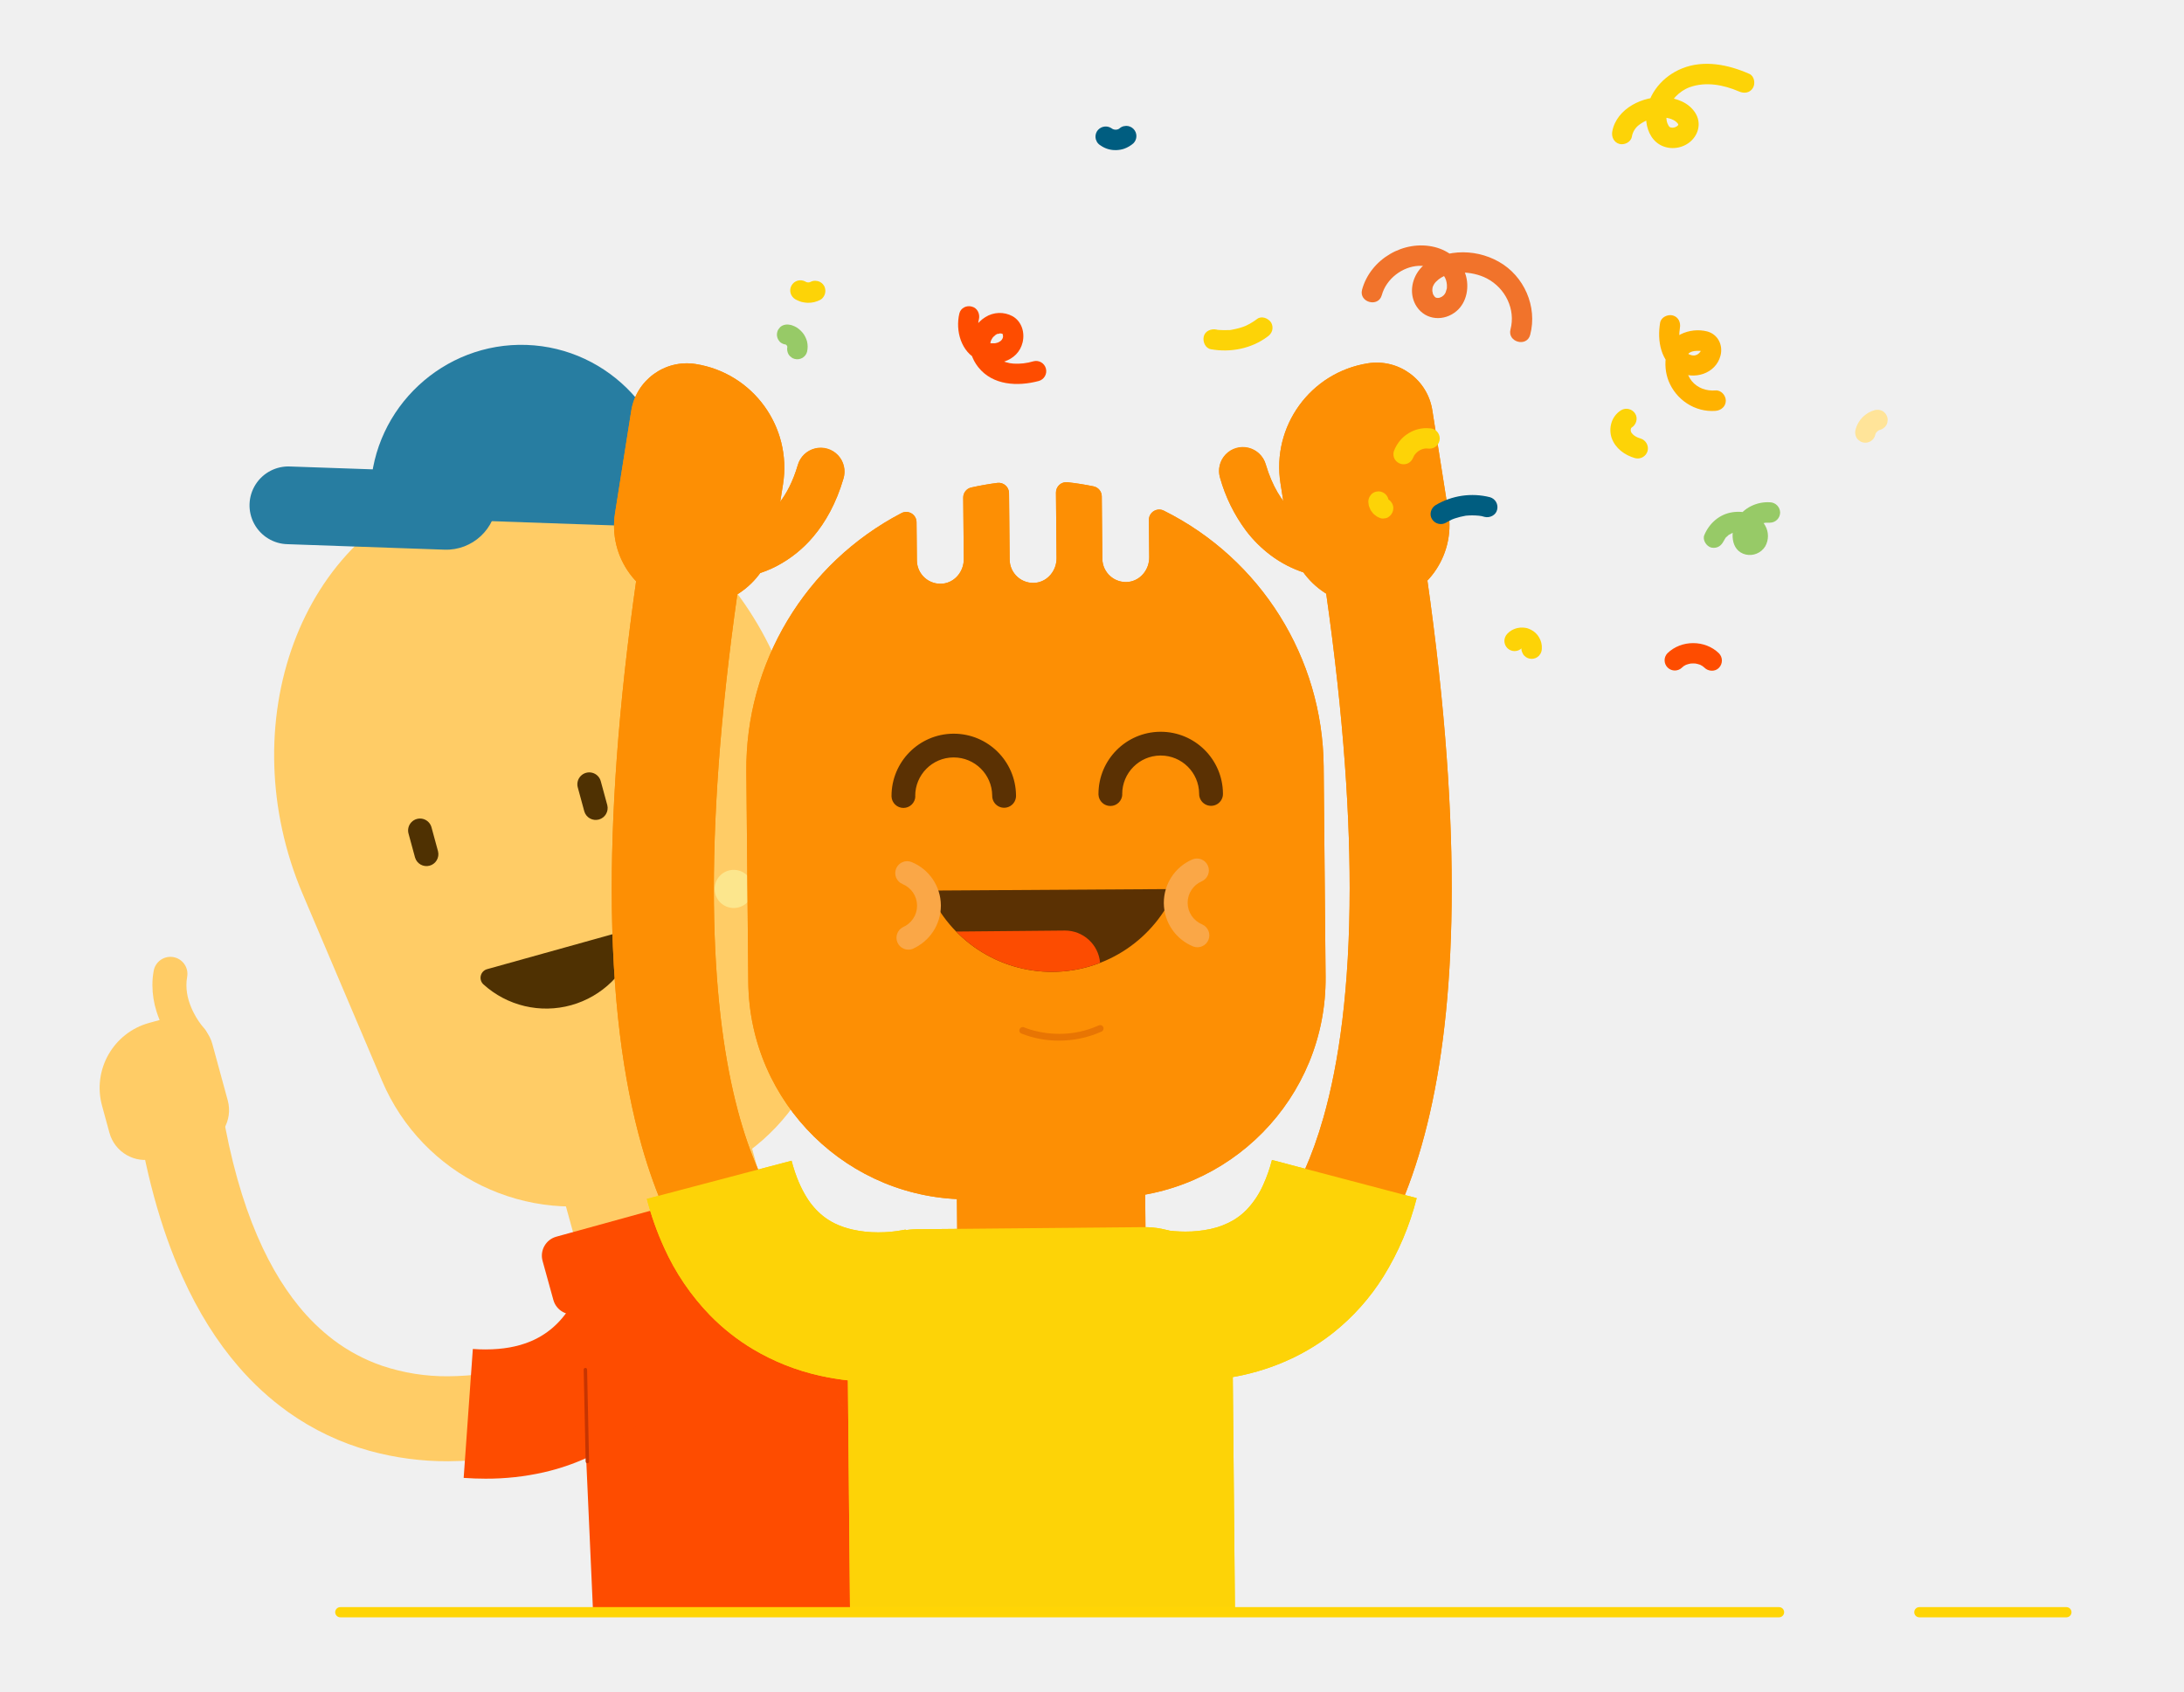
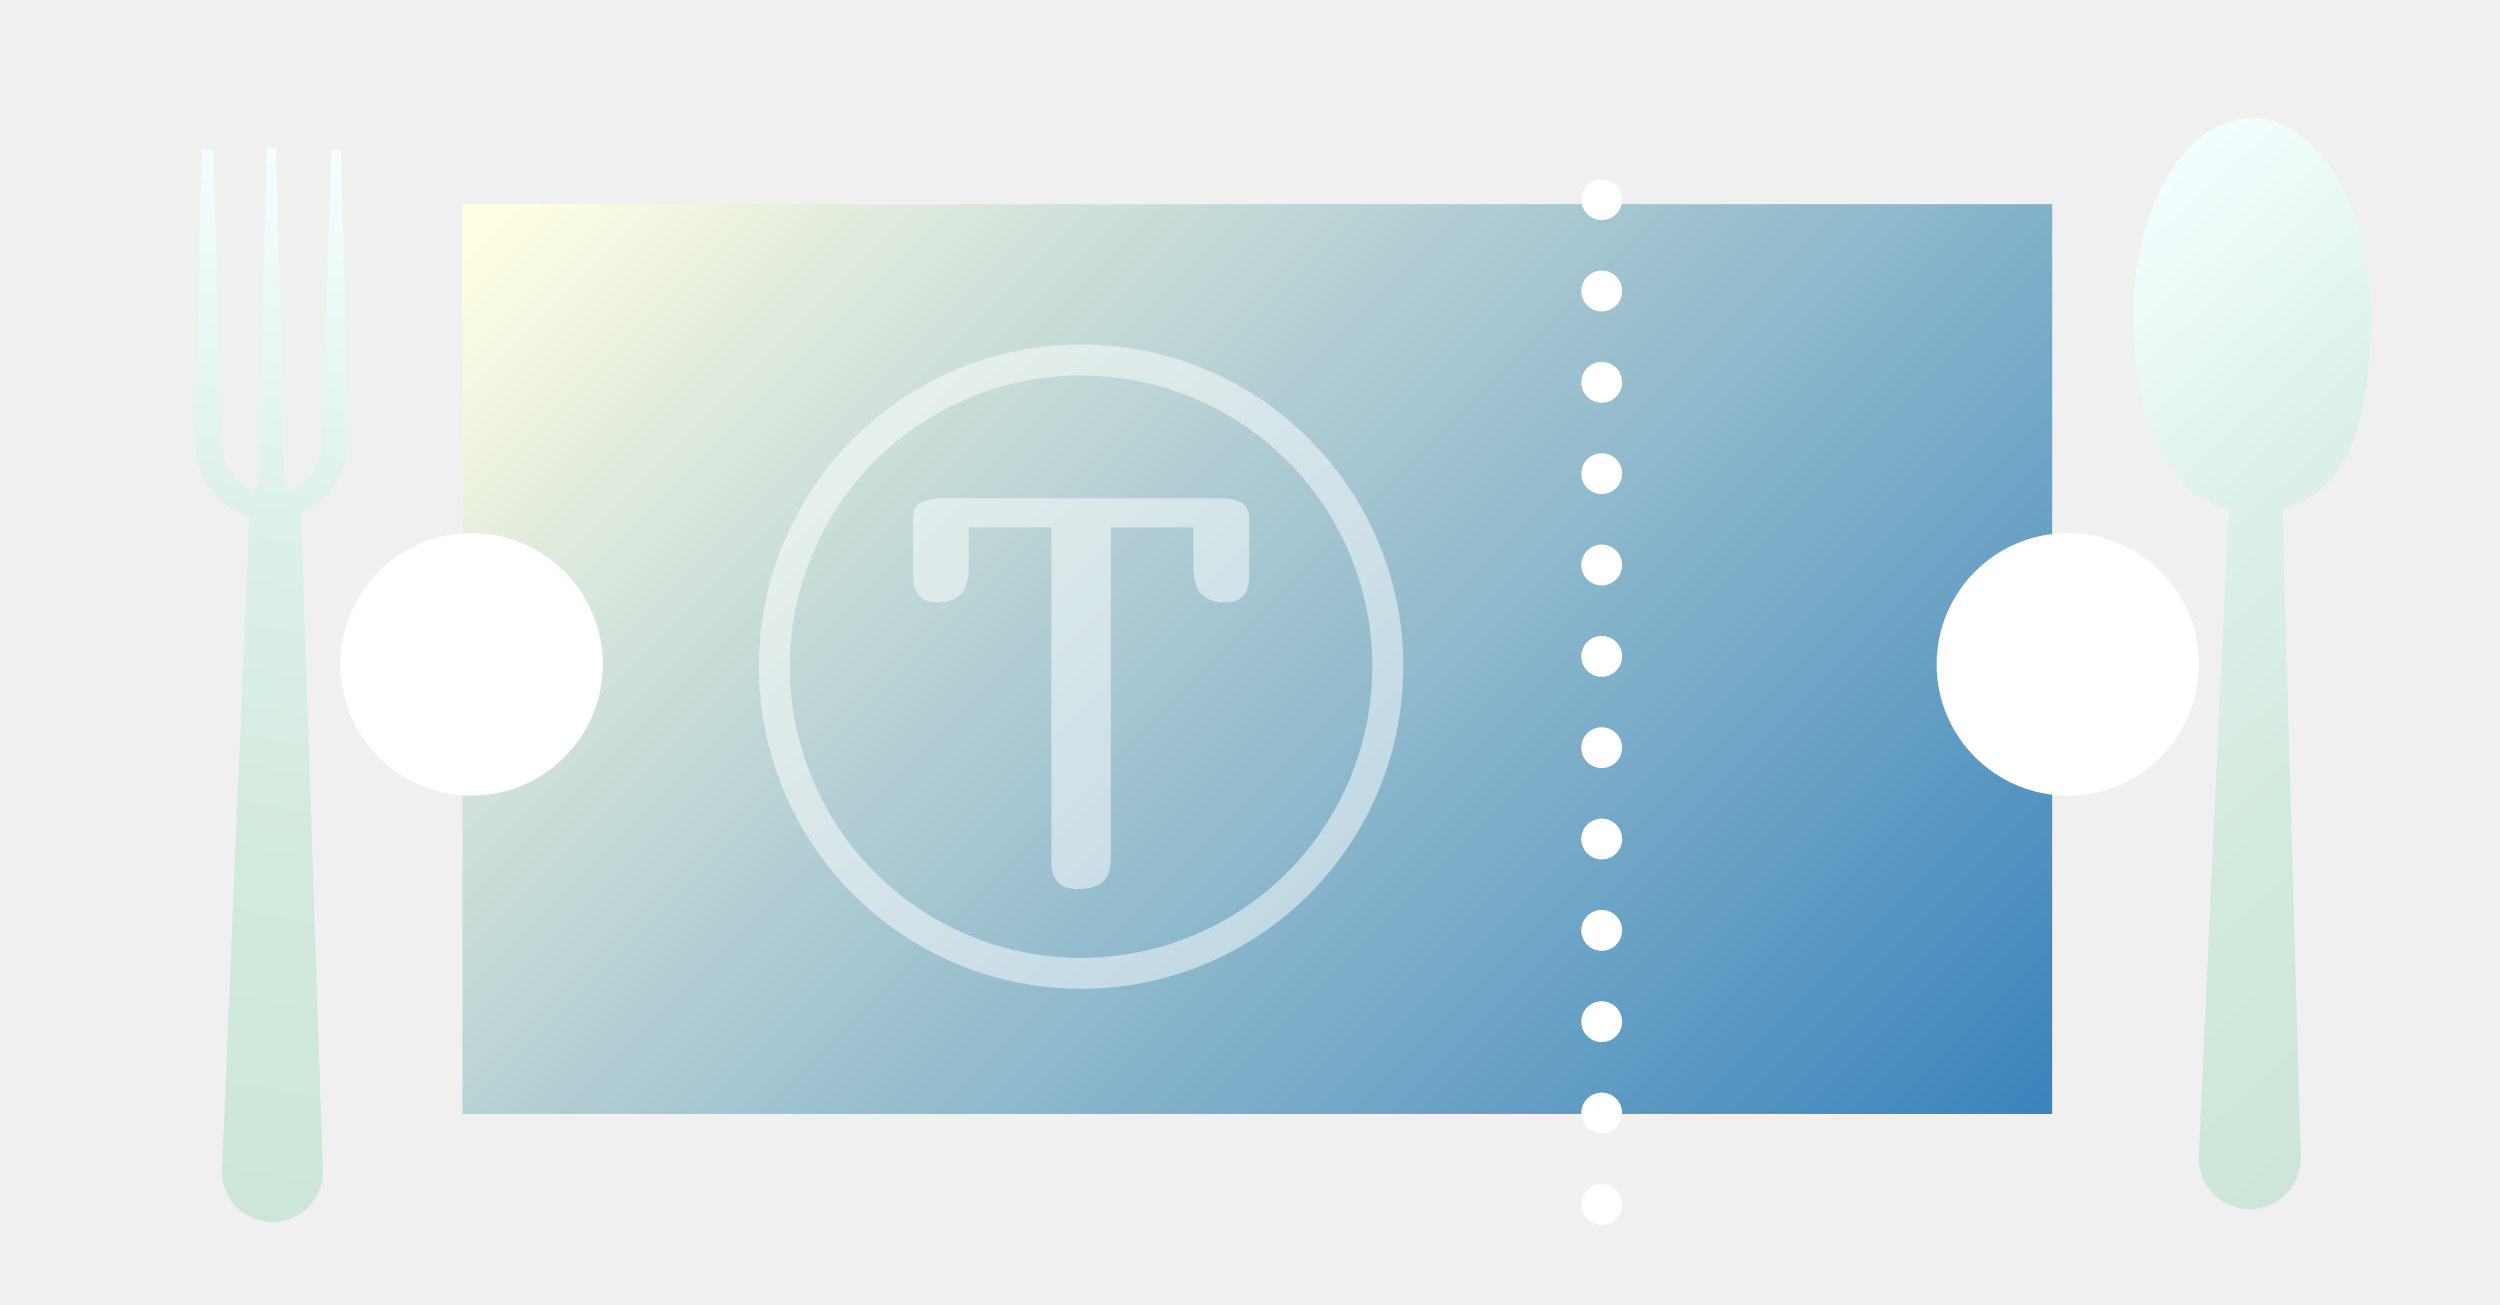
- <svg xmlns="http://www.w3.org/2000/svg" id="Layer_1" data-name="Layer 1" viewBox="0 0 1417.32 1098.08">
+ <svg xmlns="http://www.w3.org/2000/svg" xmlns:xlink="http://www.w3.org/1999/xlink" id="Layer_1" data-name="Layer 1" viewBox="0 0 550.98 287.57">
  <defs>
-     <style>.cls-1{fill:#fc6}.cls-2{fill:#4f3102}.cls-3{fill:#fe4c00}.cls-4{fill:#277da1}.cls-7{fill:#fd8f04}.cls-8{fill:#5b3103}.cls-9{fill:#fdd307}.cls-10{fill:#faa747}.cls-11{fill:#fc4c01}.cls-12{fill:#e87503}.cls-14{fill:#97ca67}.cls-15{fill:#005d80}</style>
+     <style>
+       .cls-1 {
+         opacity: 0.99;
+         fill: url(#linear-gradient);
+       }
+ 
+       .cls-2, .cls-3 {
+         fill: none;
+         stroke: #fff;
+         stroke-linecap: round;
+         stroke-linejoin: round;
+         stroke-width: 9px;
+       }
+ 
+       .cls-3 {
+         stroke-dasharray: 0 20.13;
+       }
+ 
+       .cls-4 {
+         fill: #fff;
+       }
+ 
+       .cls-5 {
+         opacity: 0.49;
+       }
+ 
+       .cls-6 {
+         fill: url(#linear-gradient-2);
+       }
+ 
+       .cls-7 {
+         fill: url(#linear-gradient-3);
+       }
+     </style>
+     <linearGradient id="linear-gradient" x1="139.39" y1="7.54" x2="414.82" y2="282.98" gradientUnits="userSpaceOnUse">
+       <stop offset="0.02" stop-color="#fffee3" />
+       <stop offset="0.39" stop-color="#b3cfd4" />
+       <stop offset="1" stop-color="#3882bb" />
+     </linearGradient>
+     <linearGradient id="linear-gradient-2" x1="249.04" y1="-2.73" x2="250.11" y2="-2.73" gradientTransform="matrix(-38.64, 216.82, 216.82, 38.64, 10293.38, -53857.81)" gradientUnits="userSpaceOnUse">
+       <stop offset="0" stop-color="#f3ffff" />
+       <stop offset="0.01" stop-color="#f2fefe" />
+       <stop offset="0.35" stop-color="#def1e9" />
+       <stop offset="0.68" stop-color="#d2e9dd" />
+       <stop offset="1" stop-color="#cee6d9" />
+     </linearGradient>
+     <linearGradient id="linear-gradient-3" x1="434.25" y1="75.93" x2="558.52" y2="213.94" gradientTransform="matrix(1, 0, 0, 1, 0, 0)" xlink:href="#linear-gradient-2" />
  </defs>
-   <path class="cls-1" transform="rotate(-15.42 437.275 799.273)" d="M374.12 744.92h126.43v108.89H374.12z" />
-   <path class="cls-1" d="M442 768.53l-35.15 9.69a134 134 0 01-158.92-76.76l-51.51-121.24C149.91 470.78 193.67 343.73 298 315c104.33-28.77 207 57.9 223.19 175.71l17.91 130.46A134 134 0 01442 768.53z" />
-   <path class="cls-2" d="M316.13 629a5.81 5.81 0 00-2.44 9.85 60.61 60.61 0 0098.83-27.54 5.82 5.82 0 00-7.18-7.18z" />
-   <path class="cls-3" d="M384.89 1046.73h185.35l59.31-15.16-119.55-220-134 36.97 8.89 198.19z" />
-   <path class="cls-3" d="M532.8 901.77l-18.64 5.14.59 2.12 18.63-5.14M507.62 816l-132.78 36.62a12.79 12.79 0 01-15.73-8.93l-7-25.34a12.78 12.78 0 018.92-15.72L493.83 766a12.77 12.77 0 0115.72 8.93l7 25.34a12.79 12.79 0 01-8.93 15.73z" />
-   <path class="cls-4" d="M435.53 342.32l-195.68-6.84.6-17.2c1.88-53.81 47.45-96.3 101.26-94.42s96.3 47.45 94.42 101.26z" />
-   <path class="cls-4" d="M322.62 320.23l-.17 4.78a32.9 32.9 0 01-34 31.74l-101.7-3.56a25.23 25.23 0 111.77-50.42L310.31 307a12.76 12.76 0 0112.31 13.23z" />
-   <path d="M488.09 573.64a12.38 12.38 0 11-15.23-8.64 12.4 12.4 0 0115.23 8.64z" fill="#fce68d" />
-   <path class="cls-1" d="M673.23 1016.54c-.58-2.89-1.27-5.74-2.05-8.58a191.31 191.31 0 00-9.93-27.24 374.26 374.26 0 00-25-45.81c-13.82-22-28.72-42.09-40.24-56.88s-19.68-24.2-19.93-24.5l-45.27 39.18c.21.24 17.94 20.82 37.14 47.83a497.41 497.41 0 0127.83 43.34c4.12 7.35 7.82 14.58 10.83 21.37a133.82 133.82 0 016.8 18.47c.45 1.66.82 3.23 1.12 4.69.52 2.63.88 5.13 1.17 7.58l58.13-15.86c-.2-1.2-.36-2.38-.6-3.59z" />
-   <path class="cls-2" d="M265.16 541.19l4.2 15.41a7.73 7.73 0 0014.91-4.07l-4.2-15.41a7.73 7.73 0 10-14.91 4.07M375 511.23l4.2 15.41a7.73 7.73 0 0014.91-4.07l-4.2-15.41a7.73 7.73 0 10-14.91 4.07" />
-   <path class="cls-3" d="M493.25 872.22l4-24.51-4.92 24.35.9.16 4-24.51-4.92 24.35 1.36-6.75-1.38 6.69h.06l1.36-6.75-1.42 6.75.14-.66-.14.66.14-.66-.14.66c.24.06 8.92 2 21.15 9.78a122.71 122.71 0 0120.66 16.69 164.91 164.91 0 0123.18 29.38l69.15-43.47a244.42 244.42 0 00-38.3-47.28c-19.51-18.57-38.66-29.83-53.47-36.42s-25.34-8.63-28.2-9.1z" />
-   <path class="cls-1" d="M358.06 879.66l5.55 12-5.45-12h-.1l5.55 12-5.45-12a152 152 0 01-20.06 6.9 179.7 179.7 0 01-47.29 6.67 131.38 131.38 0 01-42.69-6.76 113.62 113.62 0 01-31.57-16.74 130.61 130.61 0 01-22.66-22c-11-13.48-21.46-31.1-30.45-54.26S147 741.61 142 706.38l-54.64 7.69c6.45 45.87 17 83.46 30.87 114.29 10.38 23.12 22.63 42.43 36.29 58.28a182.48 182.48 0 0032.67 29.94 169.15 169.15 0 0052.86 25.1 189.9 189.9 0 0050.75 6.7 235.1 235.1 0 0063.51-9.1 193.41 193.41 0 0027-9.56z" />
-   <path class="cls-3" d="M375.8 836.38l18.7 4.62-18.5-5.3s-.06.21-.18.68L394.5 841l-18.5-5.3a48.64 48.64 0 01-3 7.25 61.92 61.92 0 01-6.58 10.56 56.62 56.62 0 01-7.51 8 53.49 53.49 0 01-16.38 9.77c-6.87 2.59-15.57 4.51-27.48 4.53-2.58 0-5.31-.09-8.2-.3l-5.95 83.67q7.21.51 14.15.51a168.37 168.37 0 0037.83-4.13 144.43 144.43 0 0028.46-9.66A136.76 136.76 0 00419 920.17a142.07 142.07 0 0018.36-21.65 146.12 146.12 0 0015.06-27.83 107.65 107.65 0 004.81-14.31l-81.46-20z" />
-   <path d="M382.28 948.61L381 888.77a1.11 1.11 0 00-2.21.05l1.28 59.84a1.11 1.11 0 002.21 0" fill="#c63502" />
-   <path class="cls-1" d="M131 743.64L100.46 752A24 24 0 0171 735.15l-4.79-17.57a43.76 43.76 0 0130.7-53.73l11.44-3.13a24 24 0 0129.45 16.82l10 36.65a24 24 0 01-16.8 29.45z" />
-   <path class="cls-1" d="M132.22 667.1a48.87 48.87 0 01-6.11-9 46.85 46.85 0 01-3.62-8.69 35.22 35.22 0 01-1.52-10 30.24 30.24 0 01.48-5.39 11 11 0 10-21.71-3.95 51.3 51.3 0 00-.84 9.34 57.54 57.54 0 002.73 17.25 71.66 71.66 0 008.85 18.23 59.89 59.89 0 005.61 7.26 11 11 0 0016.13-15.07z" />
-   <path class="cls-7" transform="rotate(-.53 679.61 783.674)" d="M621.04 747.97h122.19v77.55H621.04z" />
-   <path class="cls-7" d="M745.58 337.5l.22 24.17c.07 7.94-5.62 15.12-13.51 16a15.26 15.26 0 01-16.92-15l-.37-40.52a6.65 6.65 0 00-5.25-6.48q-8.37-1.73-17-2.69a6.72 6.72 0 00-7.48 6.72l.39 42.53c.07 7.93-5.63 15.11-13.52 16a15.26 15.26 0 01-16.92-15l-.4-43.24a6.71 6.71 0 00-7.6-6.58q-8.61 1.13-17 3a6.65 6.65 0 00-5.13 6.57l.36 39.81c.08 7.94-5.62 15.11-13.51 16a15.26 15.26 0 01-16.92-15l-.23-24.89a6.69 6.69 0 00-9.74-5.91 187.29 187.29 0 00-100.7 167.84l1.26 136.55a142.32 142.32 0 00143.63 141l90-.83a142.33 142.33 0 00141-143.64L859 497.38a187.3 187.3 0 00-103.81-166 6.7 6.7 0 00-9.61 6.12z" />
-   <path class="cls-8" d="M593.94 516.77v-.23a25 25 0 0124.73-25h.23a25 25 0 0125 24.73 7.73 7.73 0 1015.45-.14 40.43 40.43 0 00-40.41-40h-.37a40.41 40.41 0 00-40 40.41v.38a7.73 7.73 0 0015.45-.15zm134.32-1.23v-.24A25 25 0 01753 490.35h.24a24.94 24.94 0 0124.95 24.73 7.73 7.73 0 1015.45-.15 40.39 40.39 0 00-40.4-40h-.38a40.41 40.41 0 00-40 40.4v.38a7.73 7.73 0 0015.45-.14z" />
-   <path class="cls-9" d="M801.43 1045.72L551.65 1048l-1.89-204.46a45.33 45.33 0 0144.91-45.74l147.54-1.36a56.92 56.92 0 0157.44 56.4z" />
-   <path class="cls-8" d="M762.91 577a86.86 86.86 0 01-160.18 1z" />
-   <path class="cls-10" d="M592 615.94a30.61 30.61 0 0018.59-28.16v-.28a30.62 30.62 0 00-19-28 7.73 7.73 0 00-5.88 14.29 15.26 15.26 0 016.73 5.44 15.08 15.08 0 012.66 8.45v.14a15 15 0 01-2.57 8.44 15.2 15.2 0 01-6.64 5.51 7.73 7.73 0 006.11 14.17zm188.19-16a15.19 15.19 0 01-9.47-13.94v-.14a15.19 15.19 0 019.14-13.86 7.72 7.72 0 10-6.15-14.17 30.6 30.6 0 00-18.44 28.09v.29a30.65 30.65 0 0019.11 28.09 7.73 7.73 0 005.81-14.32z" />
-   <path class="cls-11" d="M691 603.94l-70.47.65a86.74 86.74 0 0093.4 20.3A22.88 22.88 0 00691 603.94z" />
-   <path class="cls-12" d="M663 670.84a64.72 64.72 0 0024.41 4.53 66.58 66.58 0 0027.18-5.75 2.2 2.2 0 10-1.79-4 62.15 62.15 0 01-25.35 5.38 65.67 65.67 0 01-16.4-2.09c-2-.53-3.57-1.05-4.63-1.43l-1.2-.46-.29-.12h-.07a2.21 2.21 0 10-1.81 4z" />
-   <path class="cls-7" d="M773.31 889.25c.83.07 2.37.16 4.54.16 7.23 0 21.6-1 39.33-8a139 139 0 0043-27.17 181.49 181.49 0 0031.55-38.55c14.72-23.69 27.27-54.14 36.19-93.25s14.18-87 14.18-146c0-60-5.46-131.58-18.35-217.38l-65.49 9.84c12.5 83.15 17.63 151.56 17.62 207.54 0 65.28-7 113.61-17 148.8-7.5 26.41-16.63 45.4-25.68 59.08a109.59 109.59 0 01-19.82 22.94c-9.39 8-17.73 11.83-24.12 13.85a40.71 40.71 0 01-11.44 2.1h-.08l-.33 15.56 1.26-15.5-.93-.06-.33 15.56 1.26-15.5-5.39 66z" />
-   <path class="cls-9" d="M726.6 891.38a135.91 135.91 0 0013.5 2.77 187 187 0 0029.2 2.3 172.33 172.33 0 0038.37-4.23 149.81 149.81 0 0032.92-11.67 139.5 139.5 0 0024.83-15.75 144.14 144.14 0 0032.45-36.48 181.52 181.52 0 0021.5-50.71l-93.92-24.76a97.82 97.82 0 01-5.58 15.92A57 57 0 01809 785.16a42.16 42.16 0 01-8.49 6.71 50.3 50.3 0 01-14.82 5.74 75.61 75.61 0 01-16.39 1.72 91.23 91.23 0 01-13.93-1.09c-1.63-.26-2.82-.5-3.42-.64l-.46-.1L746 820l6-22.32-.52-.13L746 820l6-22.32-25.4 93.7z" />
-   <path class="cls-7" d="M896.47 392.54a52.36 52.36 0 01-59.9-43.54L831 313.8a68.16 68.16 0 0156.67-78 36.56 36.56 0 0141.83 30.4l10.5 66.44a52.36 52.36 0 01-43.53 59.9z" />
-   <path class="cls-7" d="M859.92 343.17l-.8 10.2 1-10.18h-.21l-.8 10.2 1-10.18-.31 3.07.34-3.07-.31 3.07.34-3.07h-.29a30.36 30.36 0 01-5.83-1.6 45.07 45.07 0 01-16.31-10.68c-5.93-6-12-15-16.31-29.5a15.45 15.45 0 10-29.65 8.72 104.49 104.49 0 0016.88 34.33 81.59 81.59 0 0016 15.91 73.93 73.93 0 0021.88 11.31 52.39 52.39 0 0011 2.34 15.45 15.45 0 002.42-30.81zM560.44 823.74l1.71 21-.89-21-.82.06 1.71 21-.89-21 .22 5.21-.11-5.21h-.11l.22 5.21-.11-5.21h-.08c-.8 0-6.83-.13-15.19-3.42a72.75 72.75 0 01-22.48-14.39 116 116 0 01-20-24.61c-10.18-16.39-20.3-39.78-27.86-73s-12.51-76.38-12.5-131.47c0-56 5.12-124.39 17.62-207.54l-65.49-9.84C402.5 445.33 397 516.91 397 576.91c0 70 7.4 124.22 19.49 166.87 9.07 32 20.83 57.41 34.17 77.56A175 175 0 00482.63 858 134.8 134.8 0 00530 884.76a105.72 105.72 0 0031.29 5.14c2.17 0 3.71-.09 4.54-.16l-5.39-66z" />
-   <path class="cls-9" d="M587.13 798.12l6 22.32-5.48-22.44-.52.13 6 22.32-5.48-22.45s-.48.12-1.38.29a86.57 86.57 0 01-16.43 1.53 75 75 0 01-16.65-1.82 51.94 51.94 0 01-11.52-4 42.07 42.07 0 01-7.57-4.79 46.93 46.93 0 01-10.6-12.09c-3.49-5.56-7-13.13-9.81-23.79l-93.92 24.77A195.26 195.26 0 00431 809.75a154.09 154.09 0 0029.73 43.83 139.33 139.33 0 0028.06 22.13 147 147 0 0043.35 17.14 172.07 172.07 0 0037.71 4.09 187.09 187.09 0 0029.2-2.3 131.53 131.53 0 0013.5-2.78l-25.41-93.74z" />
-   <path class="cls-7" d="M442.67 393a52.36 52.36 0 0059.9-43.53l5.58-35.21a68.16 68.16 0 00-56.67-78 36.56 36.56 0 00-41.83 30.4l-10.51 66.41A52.36 52.36 0 00442.67 393z" />
-   <path class="cls-7" d="M481.64 374.47a49.84 49.84 0 009.07-1.77 70.55 70.55 0 0013.29-5.29 78.67 78.67 0 0023.93-19.29c7.82-9.27 14.78-21.63 19.45-37.54a15.45 15.45 0 10-29.65-8.72c-3.18 10.81-7.41 18.55-11.79 24.29a50.6 50.6 0 01-9.92 9.91 42.62 42.62 0 01-12.68 6.59 30.58 30.58 0 01-3.61.92l-.7.11.78 6.83-.54-6.85h-.24l.78 6.83-.54-6.85a15.45 15.45 0 002.42 30.81z" />
-   <path class="cls-7" transform="rotate(-.53 679.61 783.674)" d="M621.05 747.97h122.19v77.55H621.05z" />
-   <path class="cls-7" d="M745.58 337.5l.22 24.17c.07 7.94-5.62 15.12-13.51 16a15.26 15.26 0 01-16.92-15l-.37-40.52a6.66 6.66 0 00-5.25-6.48q-8.37-1.73-17-2.69a6.72 6.72 0 00-7.48 6.73l.39 42.52c.07 7.93-5.63 15.11-13.52 16a15.26 15.26 0 01-16.92-15l-.4-43.23a6.71 6.71 0 00-7.6-6.59q-8.61 1.13-17 3a6.65 6.65 0 00-5.13 6.57l.37 39.81c.07 7.94-5.63 15.11-13.52 16a15.26 15.26 0 01-16.92-15l-.23-24.89a6.69 6.69 0 00-9.74-5.91 187.29 187.29 0 00-100.7 167.84l1.26 136.55a142.33 142.33 0 00143.64 141l90-.83a142.33 142.33 0 00141-143.64L859 497.38a187.28 187.28 0 00-103.81-166 6.69 6.69 0 00-9.61 6.12z" />
-   <path class="cls-8" d="M593.94 516.77v-.23a24.94 24.94 0 0124.73-24.95h.23a25 25 0 0125 24.73 7.73 7.73 0 1015.45-.14 40.43 40.43 0 00-40.41-40h-.38a40.41 40.41 0 00-40 40.41v.38a7.73 7.73 0 0015.45-.15zm134.32-1.23v-.24A25 25 0 01753 490.35h.24a24.94 24.94 0 0124.95 24.73 7.73 7.73 0 1015.45-.15 40.39 40.39 0 00-40.4-40h-.38a40.41 40.41 0 00-40 40.4v.38a7.73 7.73 0 0015.45-.14z" />
-   <path class="cls-9" d="M801.43 1045.72L551.65 1048l-1.89-204.46a45.33 45.33 0 0144.91-45.74l147.54-1.36a56.92 56.92 0 0157.44 56.4z" />
-   <path class="cls-8" d="M762.91 577a86.86 86.86 0 01-160.18 1z" />
-   <path class="cls-10" d="M592 615.94a30.66 30.66 0 0018.59-28.16v-.27a30.6 30.6 0 00-18.95-28 7.72 7.72 0 10-5.89 14.28 15.26 15.26 0 016.73 5.44 15.1 15.1 0 012.66 8.45v.14a15 15 0 01-2.57 8.44 15.2 15.2 0 01-6.64 5.51 7.73 7.73 0 006.07 14.17zm188.19-16a15.19 15.19 0 01-9.47-13.94v-.14a15.19 15.19 0 019.14-13.86 7.72 7.72 0 10-6.15-14.17 30.6 30.6 0 00-18.44 28.09v.28a30.65 30.65 0 0019.11 28.1 7.73 7.73 0 005.81-14.32z" />
-   <path class="cls-11" d="M691 603.94l-70.48.65a86.74 86.74 0 0093.4 20.3A22.88 22.88 0 00691 603.94z" />
-   <path class="cls-12" d="M663 670.84a64.49 64.49 0 0024.41 4.53 66.66 66.66 0 0027.19-5.75 2.21 2.21 0 10-1.8-4 62.18 62.18 0 01-25.35 5.38 65.67 65.67 0 01-16.4-2.09c-2-.53-3.57-1.05-4.63-1.43-.53-.19-.93-.35-1.2-.46l-.29-.12h-.07a2.21 2.21 0 10-1.81 4z" />
-   <path class="cls-7" d="M773.31 889.25c.83.07 2.37.16 4.54.16 7.23 0 21.6-1 39.33-8a138.74 138.74 0 0043-27.17 181.49 181.49 0 0031.55-38.55c14.72-23.69 27.27-54.14 36.2-93.25s14.17-87 14.17-146c0-60-5.46-131.58-18.35-217.38l-65.49 9.84c12.5 83.16 17.63 151.56 17.62 207.54 0 65.28-7 113.61-17 148.8-7.5 26.41-16.63 45.4-25.68 59.08a109.59 109.59 0 01-19.82 22.94c-9.39 8-17.73 11.83-24.12 13.85a40.71 40.71 0 01-11.44 2.1h-.08l-.33 15.58 1.26-15.52-.93-.06-.33 15.58 1.26-15.52z" />
-   <path class="cls-9" d="M726.6 891.37a131.53 131.53 0 0013.5 2.78 187.09 187.09 0 0029.2 2.3 171.8 171.8 0 0038.37-4.24 149.06 149.06 0 0032.92-11.66 140.14 140.14 0 0024.84-15.75 144.11 144.11 0 0032.44-36.48 181.52 181.52 0 0021.5-50.71l-93.92-24.76a97.82 97.82 0 01-5.58 15.92A56.75 56.75 0 01809 785.16a41.75 41.75 0 01-8.49 6.7 49.94 49.94 0 01-14.82 5.75 75.61 75.61 0 01-16.39 1.72 91.08 91.08 0 01-13.92-1.09c-1.64-.26-2.82-.51-3.43-.64l-.46-.1L746 820l6-22.32-.52-.13L746 820l6-22.32z" />
-   <path class="cls-7" d="M896.47 392.54a52.35 52.35 0 01-59.9-43.54L831 313.8a68.16 68.16 0 0156.67-78 36.56 36.56 0 0141.83 30.4l10.5 66.44a52.36 52.36 0 01-43.53 59.9z" />
-   <path class="cls-7" d="M859.92 343.17l-.8 10.19 1-10.17h-.21l-.8 10.19 1-10.17-.31 3.08.34-3.08-.31 3.08.34-3.08h-.29a30.36 30.36 0 01-5.83-1.6 45.07 45.07 0 01-16.31-10.68c-5.93-6-12-15-16.32-29.5a15.45 15.45 0 10-29.64 8.72 104.49 104.49 0 0016.88 34.33 81.86 81.86 0 0016 15.91 73.93 73.93 0 0021.88 11.31 52.39 52.39 0 0011 2.34 15.45 15.45 0 002.42-30.81zM560.44 823.74l1.71 21-.89-21-.82.06 1.71 21-.89-21 .22 5.24-.11-5.24h-.11l.22 5.24-.11-5.24h-.08c-.8 0-6.83-.13-15.19-3.42a72.75 72.75 0 01-22.48-14.39 116 116 0 01-20-24.61c-10.18-16.39-20.3-39.78-27.86-73s-12.51-76.38-12.5-131.47c0-56 5.12-124.39 17.62-207.54l-65.49-9.84C402.5 445.33 397 516.91 397 576.91c0 70 7.4 124.23 19.49 166.87 9.07 32 20.83 57.41 34.17 77.56A175.33 175.33 0 00482.63 858 134.92 134.92 0 00530 884.76a105.72 105.72 0 0031.29 5.14c2.17 0 3.71-.1 4.54-.16z" />
-   <path class="cls-9" d="M587.13 798.12l6 22.31-5.48-22.43-.52.13 6 22.31-5.48-22.44s-.48.12-1.38.29a86.57 86.57 0 01-16.43 1.53 75 75 0 01-16.65-1.82 51.94 51.94 0 01-11.52-4 42.07 42.07 0 01-7.57-4.79 46.93 46.93 0 01-10.6-12.09c-3.49-5.56-7-13.13-9.81-23.79l-93.92 24.77A195.26 195.26 0 00431 809.75a153.89 153.89 0 0029.73 43.82 138.7 138.7 0 0028.06 22.13 146.81 146.81 0 0043.35 17.15 172 172 0 0037.71 4.09 187.09 187.09 0 0029.2-2.3 131.53 131.53 0 0013.5-2.78z" />
-   <path class="cls-7" d="M442.67 393a52.36 52.36 0 0059.9-43.53l5.58-35.21a68.16 68.16 0 00-56.67-78 36.56 36.56 0 00-41.83 30.4l-10.51 66.41A52.36 52.36 0 00442.67 393z" />
-   <path class="cls-7" d="M481.64 374.47a49.84 49.84 0 009.07-1.77 70.88 70.88 0 0013.29-5.29 78.76 78.76 0 0023.92-19.29c7.82-9.27 14.78-21.63 19.45-37.54a15.45 15.45 0 10-29.64-8.72c-3.19 10.81-7.42 18.55-11.79 24.29a50.9 50.9 0 01-9.93 9.91 42.62 42.62 0 01-12.68 6.59 30.1 30.1 0 01-3.61.92l-.7.11.78 6.83-.53-6.85h-.25l.78 6.83-.53-6.85a15.45 15.45 0 002.41 30.81z" />
-   <path d="M896.73 191.53c2.88-10.54 13.34-18.56 24.06-19 5.56-.23 11.26 1.12 15.17 5.19a10.44 10.44 0 012.8 5.48 12 12 0 01.21 3.31c-.11 2.09.31-.93-.15 1.09-.07.3-.79 2.44-.49 1.77a6.15 6.15 0 01-3.84 3.76 4 4 0 01-2.77 0c.31.11.9.51-.15-.13-.64-.43-.7-.46-.16-.09a9.24 9.24 0 01-.87-.9c.81 1-.34-.69-.38-.77-.88-1.65.19 1-.31-.83 0-.09-.45-2.18-.27-.84a9.79 9.79 0 01-.07-1.33c0-.11.22-2.2 0-.89a12.5 12.5 0 01.51-1.91c-.46 1.24.6-1 .62-1a8.51 8.51 0 011.43-1.76c7.88-7.9 23.29-6.92 32.77-2 12.25 6.36 18.79 20.25 15.41 33.11-2.17 8.25 10.6 11.76 12.77 3.52 4.82-18.32-3.92-38.22-20.38-47.46a47.58 47.58 0 00-26.57-6c-9 .7-18.74 3.68-24.69 10.9-5.57 6.79-7 16.69-2 24.28 6 9 17.89 9.66 25.89 2.83 6.73-5.74 8.42-15.86 5.73-23.96-2.94-9-10.83-15.26-19.87-17.53-20-5-41.8 7.8-47.21 27.64-2.21 8.23 10.57 11.75 12.81 3.52z" fill="#f1732b" />
-   <path class="cls-9" d="M785.8 226.66c12.77 2.28 26.32-.35 36.79-8.2a7.26 7.26 0 003-4 6.82 6.82 0 00-.67-5.1c-1.76-2.73-6.1-4.6-9.06-2.38a41.41 41.41 0 01-7 4.27l-.94.42c.79-.32.84-.35.15-.07l-1.44.55a39.06 39.06 0 01-4 1.17c-.67.17-1.34.31-2 .44l-1 .19c-.75.11-.68.11.23 0a12.29 12.29 0 01-3.59.29 37.73 37.73 0 01-4.12-.05 10.06 10.06 0 01-2.06-.18c1.74.5-.4-.08-.79-.15-3.39-.61-7.3.92-8.14 4.62-.72 3.27 1 7.52 4.64 8.18z" />
-   <path class="cls-3" d="M622.59 203.41c-2.69 11.24 1.09 25.11 12.31 30.27 10.65 4.9 25.72 1.14 28.73-11.47 1.54-6.45-.57-13.61-6.56-17a17.45 17.45 0 00-17.68.65 21.42 21.42 0 00-9.73 14.41c-1 6.58 1.09 12.84 5.16 18 9.42 11.94 25.67 12.64 39.29 9a6.62 6.62 0 10-3.52-12.77 36.86 36.86 0 01-12.82 1.5 20.05 20.05 0 01-5-.94c-.59-.18-1.18-.38-1.76-.6-1-.39.8.41-.15-.09a26.5 26.5 0 01-2.73-1.58c-.13-.08-1.18-.87-.61-.42s-.44-.39-.55-.49a27.1 27.1 0 01-2-2c-.14-.17-.68-1-.11-.15-.23-.34-.46-.68-.68-1s-.39-.72-.61-1.07c-.88-1.43.2.91-.32-.68a24.57 24.57 0 01-.64-2.38c.26 1.25 0 0 0-.39v-1.23c0-1-.23 1 0-.05.11-.5.26-1 .37-1.48 0-.21.46-1.18 0-.13a11.71 11.71 0 01.71-1.36 13.42 13.42 0 01.84-1.28c-.22.3-.69.68.14-.07.31-.28 1.92-1.6.94-.94a11.68 11.68 0 012.06-1.18c-1.36.57 2.28-.14.63-.11 0 0 1.9 0 .91-.05s.47.12.67.17c1 .21-.67-.43.25 0 .34.17 1.5.53.45.23 1 .29-.46.61 0 0 .07-.09.62 1.58.06-.09.12.35.18.75.31 1.08-.43-1.1-.08-.1 0 .51 0 .35-.22 1.18.06 0-.09.37-.2.76-.27 1.13-.21 1.1-.14.4 0 .06-.18.35-.38.67-.57 1-.78 1.5.49-.44-.18.24l-.8.78c-.69.67.85-.5 0 0a14.48 14.48 0 00-1.44.82c-.65.49.85-.08 0 0a8.78 8.78 0 00-1.34.39c-.36.08-.73.16-1.1.21.3 0 1.3-.05.08-.06h-2.27c1.25 0 .43.08.07 0-.56-.14-1.12-.25-1.66-.42-.36-.12-.73-.24-1.08-.38 1.36.55-.3-.23-.46-.33-.33-.19-.63-.41-1-.61 1.15.71-.3-.29-.5-.49s-.58-.6-.86-.9c-1.15-1.21.35.81-.48-.63-.21-.36-.44-.7-.65-1.07 0-.06-.92-1.85-.41-.67a17.13 17.13 0 01-.94-3c-.1-.41-.18-.82-.26-1.24.19 1 0 0 0-.44a22.5 22.5 0 010-3.18c0-.32.22-1.68 0-.45.11-.62.25-1.24.39-1.86.81-3.36-1.05-7.33-4.62-8.14-3.32-.99-7.2.82-8.07 4.42z" />
-   <path class="cls-14" d="M509 223.43a7.31 7.31 0 011.83.5l-1.59-.67a8.61 8.61 0 011.63 1l-1.34-1a9.17 9.17 0 011.53 1.52c-.34-.45-.69-.89-1-1.34a8.87 8.87 0 011.16 2c-.22-.53-.44-1.05-.67-1.58a7.74 7.74 0 01.56 2.07c-.08-.59-.16-1.18-.23-1.76a7.88 7.88 0 010 1.88c.07-.58.15-1.17.23-1.76l-.09.5a7 7 0 00.67 5.11 4.89 4.89 0 001.7 1.85 4.94 4.94 0 002.26 1.19 6.69 6.69 0 005.1-.67 6.58 6.58 0 003-3.95 14.83 14.83 0 000-6.66 16.9 16.9 0 00-1.14-3 9.16 9.16 0 00-.84-1.5 16.67 16.67 0 00-4.59-4.54 15.51 15.51 0 00-2.91-1.38 7.19 7.19 0 00-1.71-.45 7.45 7.45 0 00-5.1.66 5.1 5.1 0 00-1.86 1.71 5 5 0 00-1.18 2.25 6.67 6.67 0 00.66 5.1c.35.45.69.9 1 1.34a6.62 6.62 0 002.92 1.58z" />
-   <path class="cls-9" d="M516.1 194.23a9.11 9.11 0 001.16.6 22.46 22.46 0 002.67 1.06 9.47 9.47 0 001.28.29 24.88 24.88 0 003 .35 17.57 17.57 0 004.21-.45 17.05 17.05 0 004-1.52 5.1 5.1 0 001.86-1.71 6.86 6.86 0 00.52-7.35 6.72 6.72 0 00-4-3.05l-1.76-.23a6.51 6.51 0 00-3.34.9c-.23.12-.47.23-.7.33l1.58-.67a10.54 10.54 0 01-2.52.67l1.76-.24a10.44 10.44 0 01-2.62 0l1.76.24a10.44 10.44 0 01-2.52-.68l1.58.67a8.9 8.9 0 01-1.23-.63 6.85 6.85 0 00-5.11-.67 6.63 6.63 0 00-4.62 8.15 6.94 6.94 0 003.04 3.94z" />
-   <path class="cls-15" d="M714.24 94.42a16.59 16.59 0 0010.15 3 17.2 17.2 0 005.21-.92 18.78 18.78 0 005.94-3.5 6.63 6.63 0 001.94-4.68 6.62 6.62 0 00-6.62-6.63l-1.76.24a6.69 6.69 0 00-2.92 1.7l-.45.36 1.35-1a11.1 11.1 0 01-2.14 1.23l1.58-.67a11.46 11.46 0 01-2.75.76l1.76-.24a12 12 0 01-3 0l1.76.23a11.4 11.4 0 01-2.75-.73l1.58.66a10.29 10.29 0 01-2.19-1.23 6.66 6.66 0 00-5.11-.67 6.73 6.73 0 00-4 3 6.65 6.65 0 00-.67 5.1l.67 1.59a6.73 6.73 0 002.42 2.4z" />
-   <path class="cls-9" d="M1052.12 266.18a14.56 14.56 0 00-6.43 8.47 16.23 16.23 0 00.2 9.61c2.46 6.79 8.41 11.13 15.18 13.08a6.69 6.69 0 008.15-4.62 6.76 6.76 0 00-4.63-8.15 24.07 24.07 0 01-2.43-.84l1.59.67a19 19 0 01-4-2.25l1.34 1a14.54 14.54 0 01-2.59-2.55l1 1.34a12.14 12.14 0 01-1.38-2.36l.66 1.58a10.92 10.92 0 01-.66-2.38l.24 1.76a11.33 11.33 0 010-2.73l-.24 1.77a10.24 10.24 0 01.63-2.37c-.23.53-.45 1.06-.67 1.59a8.92 8.92 0 011.08-1.87c-.35.45-.69.9-1 1.34a7.74 7.74 0 011.18-1.18l-1.34 1c.26-.19.52-.37.8-.54 3-1.78 4.33-6 2.38-9.06a6.73 6.73 0 00-9.06-2.31zM917.27 296.5c.08-.23.17-.45.26-.67-.22.53-.45 1.06-.67 1.58a15.22 15.22 0 011.91-3.26l-1 1.33a17.8 17.8 0 012.84-2.85l-1.34 1a17.67 17.67 0 013.9-2.27l-1.59.66a17.07 17.07 0 013.88-1.07l-1.75.24a15.46 15.46 0 014 0 6.57 6.57 0 004.68-1.94 6.61 6.61 0 000-9.36l-1.34-1a6.54 6.54 0 00-3.34-.9 21.59 21.59 0 00-13.58 3.18 21.84 21.84 0 00-5.29 4.43 23.48 23.48 0 00-4.34 7.4 6.69 6.69 0 00.66 5.1 6.78 6.78 0 004 3 6.67 6.67 0 005.1-.67 7.46 7.46 0 003.01-3.93zM888 325.55v.37c.08.69.16 1.39.28 2.07a5.56 5.56 0 00.19.7c.13.38.3.75.46 1.11s.29.73.46 1.08a6.82 6.82 0 00.39.64c.39.55.81 1.08 1.23 1.6l.22.26.53.49c.52.42 1.05.84 1.59 1.22l.32.21a17 17 0 002.2 1 5 5 0 002.64.12 4.87 4.87 0 002.46-.79 7.32 7.32 0 003-4l.24-1.77a6.57 6.57 0 00-.9-3.34c-.35-.44-.69-.89-1-1.34a6.6 6.6 0 00-2.92-1.7h-.06l1.58.66a4.58 4.58 0 01-1-.59l1.34 1a5.46 5.46 0 01-.93-.93c.35.45.7.89 1 1.34a5.08 5.08 0 01-.63-1.08l.66 1.58a5.07 5.07 0 01-.34-1.27c.08.59.16 1.18.23 1.76v-.43a6.8 6.8 0 00-6.62-6.63l-1.76.24a6.67 6.67 0 00-2.93 1.7l-1 1.34a6.69 6.69 0 00-.93 3.38z" />
-   <path class="cls-15" d="M938.34 339.26c1.16-.69 2.34-1.34 3.56-1.92.24-.11 1.77-.9.27-.14a15.34 15.34 0 011.89-.72 48 48 0 017.09-1.77c.5-.08.33 0-.51.06l1-.11c.67-.06 1.34-.11 2-.14 1.18 0 2.36-.06 3.54 0 .67 0 1.34.07 2 .14h.25a17.53 17.53 0 014 .81c3.35.85 7.34-1.09 8.14-4.63a6.73 6.73 0 00-4.62-8.14 46.66 46.66 0 00-35.28 5.13c-3 1.78-4.33 6-2.38 9.06a6.74 6.74 0 009.05 2.37z" />
-   <path d="M1077.36 209.37c-2 11.87.3 25.4 11.68 31.85 10.08 5.71 24.38 1.48 27.49-10.4 1.79-6.87-1.67-13.85-8.68-15.73a25.12 25.12 0 00-17.14 1.86c-10.49 5.5-11.83 20.22-7.9 30.21 4.85 12.31 17.18 20.54 30.54 19.49 3.57-.28 6.62-2.85 6.62-6.62 0-3.37-3-6.91-6.62-6.63-6.08.48-11.75-1.54-15.53-6.16a18.14 18.14 0 01-3.55-7.94 5.71 5.71 0 01-.2-1.61v-2.65a3.06 3.06 0 01.12-1.24 16.54 16.54 0 01.76-2.84c-.22.56.45-.85.58-1.05.32-.5.4-.65.7-.85-.2.13 1.58-.85.94-.58a11.55 11.55 0 012.52-.66 15.06 15.06 0 011.62-.11h2.15c1.31 0 .56.05.23 0a8.52 8.52 0 001 .23c.75.06 0 .13-.11 0l-.61-.6-.16-.33c.09.07-.18 1.18 0 .54.18-.79-.45.93-.09.24s-.22.4-.23.41a5.56 5.56 0 01-1.89 1.81s-1 .51-.44.26-.67.22-.81.26c-.32.09-.65.18-1 .24.17 0 .84-.06.08-.05h-.84c.69 0-.49-.09-.51-.1-.34-.08-.67-.16-1-.27-.18-.05-1.41-.62-.68-.24a10.87 10.87 0 01-5.3-5.68c-1.55-3.57-1.52-7.9-.91-11.55s-.92-7.13-4.62-8.15c-3.23-.86-7.57 1.09-8.21 4.64z" fill="#ffb200" />
-   <path class="cls-14" d="M1118.8 350.64c-.72 1.69.21-.24.4-.56s.34-.54.52-.8c.42-.59.37-.52-.17.2.11-.43 1-1.08 1.31-1.39s.47-.43.71-.63q.84-.69-.21.15c.24-.4 1.22-.8 1.62-1s2.14-1.33.59-.37c.56-.34 3.07-1.32 3.68-1-1 .12-1.08.13-.33 0h2.86c.64 0 .63.06-.35 0 .32.06.63.12.94.2a14.27 14.27 0 011.82.58c-1.47-.57.61.43.89.58.61.42.61.41 0 0a9.45 9.45 0 01.79.76c.49.56.48.54 0-.05.36.68.38.62 0-.18a7.12 7.12 0 01.29 1c-.07-.83-.1-1-.07-.49a5 5 0 010 .77c.15-.91.14-1 0-.26q.57-1.18 0-.21a2.39 2.39 0 011.1-1c-.63.36-.5.34.37 0a5.31 5.31 0 01-.87.23 2.54 2.54 0 011.74 0c-.7-.19-.58-.12.34.23a2.56 2.56 0 011 1.08c-.36-.64-.36-.58 0 .2a7.13 7.13 0 01-.26-1c.1.91.12 1 .06.16 0-.37.3-2.62 0-1 .16-.73.36-1.43.57-2.15s.27-.7 0 0c.17-.34.34-.67.53-1s.39-.64.6-.95c-.48.59-.48.59 0 0a21.4 21.4 0 011.59-1.57c-1 .9.79-.47 1-.62s.68-.37 1-.54c-.7.27-.68.27 0 0s1.5-.41 2.25-.63.76-.15 0-.05c.39 0 .78-.08 1.16-.1a22.8 22.8 0 012.34 0 6.65 6.65 0 006.62-6.62 6.77 6.77 0 00-6.62-6.62c-8.48-.5-17.11 3.53-21.45 11s-4.45 20.47 5.75 22.91a11.82 11.82 0 0012.62-5.25 13.68 13.68 0 000-13.54c-4.2-7.47-13.38-9.85-21.32-8.64-8.38 1.27-15 7.17-18.18 14.8-1.35 3.2 1.44 7.42 4.62 8.14 3.88.73 6.7-1.34 8.15-4.77z" />
-   <path class="cls-3" d="M1091.35 433.4c.23-.23 1.11-.79 1.21-1.09 0 .11-1.32.95-.57.45l.68-.45q.61-.39 1.26-.72l.73-.35c.71-.34-1.56.58-.54.24a22.58 22.58 0 013-.82c.51-.09 1.43-.11-.63.06.22 0 .43-.05.65-.06.54-.05 1.08-.08 1.63-.08s1 0 1.46.06a5.84 5.84 0 00.81.08c-.11 0-1.69-.27-.79-.09a20.44 20.44 0 013 .79c1 .38-.24-.19-.53-.24a3 3 0 01.73.34c.43.22.86.45 1.27.7s1.8 1.51.25.09c.4.36.82.7 1.21 1.09 2.47 2.43 6.93 2.65 9.36 0a6.73 6.73 0 000-9.37c-9-8.85-24.49-8.85-33.51 0a6.63 6.63 0 009.37 9.37z" />
-   <path class="cls-9" d="M987.59 420.64a7.11 7.11 0 01.81-.74l-1.34 1a7 7 0 011.35-.78l-1.58.66a7.66 7.66 0 011.82-.49l-1.76.24a7.15 7.15 0 011.73 0l-1.76-.24a6.65 6.65 0 011.51.42l-1.58-.67a6.58 6.58 0 011.35.8l-1.34-1a6.92 6.92 0 011.11 1.12l-1-1.34a7.61 7.61 0 01.88 1.48c-.22-.52-.44-1.05-.67-1.58a7 7 0 01.47 1.66l-.24-1.76a6.35 6.35 0 010 1.57 5 5 0 00.58 2.55 4.93 4.93 0 001.36 2.13 6.63 6.63 0 009.37 0l1-1.34a6.62 6.62 0 00.91-3.34 12.56 12.56 0 00-1.75-7.27 12.43 12.43 0 00-5.29-5 15.1 15.1 0 00-2.39-1 16.34 16.34 0 00-2.69-.41 12.79 12.79 0 00-3.8.32 6.7 6.7 0 00-1.06.3 18.12 18.12 0 00-2.44 1.05 11.92 11.92 0 00-2.94 2.3 6.92 6.92 0 00-1.94 4.68 6.74 6.74 0 001.94 4.68 6.65 6.65 0 004.68 1.94 6.72 6.72 0 004.7-1.94z" />
-   <path d="M1216.83 282.56a11.11 11.11 0 01.58-1.8c-.22.52-.45 1.05-.67 1.58a11.59 11.59 0 011.44-2.45c-.35.45-.69.9-1 1.34a12 12 0 012-2l-1.35 1a11.59 11.59 0 012.45-1.44l-1.59.67a11.38 11.38 0 011.46-.49 5 5 0 002.26-1.19 4.89 4.89 0 001.7-1.85 5 5 0 00.79-2.47 5.15 5.15 0 00-.12-2.64 6.67 6.67 0 00-3-4 7 7 0 00-5.11-.67 17.3 17.3 0 00-4.31 1.79 23.76 23.76 0 00-2.51 1.84 11 11 0 00-1.19 1.07 17.43 17.43 0 00-2.79 3.71 17 17 0 00-1.74 4.4 7 7 0 00.67 5.1 5.1 5.1 0 001.71 1.86 5 5 0 002.25 1.18 6.61 6.61 0 008.14-4.62z" fill="#ffe499" />
-   <path class="cls-9" d="M1059 88.77a12.08 12.08 0 015-7.94 22.88 22.88 0 0110.7-4.31c3.76-.58 8-.38 11.44 1.46a8.85 8.85 0 012 1.45 12.93 12.93 0 01.9 1.06s.19 1.08.16.64.23-.7-.08-.15c-.19.33-.09.37-.78.9a5.35 5.35 0 01-3 1c-1.79-.13-2-.43-2.66-1.6-1.53-2.59-1.52-6-.73-9.1 1.77-6.91 7.86-13.14 14.6-15.58 10.43-3.75 22.06-1.57 32 2.78 3.27 1.44 7.11 1 9.06-2.38 1.65-2.81.92-7.61-2.37-9.06-13.54-6-29.43-9.28-43.65-3.53-12.43 5-22.14 16.2-23.26 29.83-.53 6.47 1.5 13.81 6.61 18.1 5.89 5 14.77 4.89 20.94.44s8.62-12.7 4.3-19.5-12.22-9.63-19.76-10.16c-14-1-31.31 7.19-34.12 22.15-.66 3.51 1 7.14 4.62 8.15 3.16.86 7.42-1.12 8.08-4.65z" />
-   <path d="M220.84 1049.67h933.68a3.31 3.31 0 100-6.62H220.84a3.31 3.31 0 100 6.62m1120.16-6.62h-95.43a3.31 3.31 0 100 6.62H1341a3.31 3.31 0 000-6.62" fill="#ffd505" />
+   <g>
+     <rect class="cls-1" x="101.93" y="44.99" width="350.35" height="200.52" />
+     <g>
+       <line class="cls-2" x1="353" y1="44" x2="353" y2="44" />
+       <line class="cls-3" x1="353" y1="64.13" x2="353" y2="255.4" />
+       <line class="cls-2" x1="353" y1="265.47" x2="353" y2="265.47" />
+     </g>
+     <circle class="cls-4" cx="103.93" cy="146.42" r="28.93" />
+     <circle class="cls-4" cx="455.75" cy="146.42" r="28.93" />
+     <g class="cls-5">
+       <path class="cls-4" d="M305.86,146.92h-3.41a64.19,64.19,0,1,1-18.8-45.38,63.95,63.95,0,0,1,18.8,45.38h6.82a71,71,0,1,0-71,71,71,71,0,0,0,71-71Z" />
+       <path class="cls-4" d="M263,116.22H244.82v72.41c0,2.77-.59,4.67-1.77,5.72s-3.11,1.58-5.76,1.58q-5.56,0-5.57-6.06V116.22H213.51v8.63q0,4.29-1.75,6.1t-5.31,1.82q-5.2,0-5.21-6.05v-12.4c0-1.78.58-3,1.75-3.58a12.39,12.39,0,0,1,5.54-.92H268a12.47,12.47,0,0,1,5.55.92c1.16.61,1.75,1.8,1.75,3.58v12.4c0,2.13-.43,3.68-1.28,4.62a5,5,0,0,1-3.94,1.43,7.07,7.07,0,0,1-5.31-1.82q-1.75-1.81-1.75-6.1Z" />
+     </g>
+   </g>
+   <path class="cls-6" d="M73,33.06,70.87,97.77a11.17,11.17,0,0,1-.17,1.93,11,11,0,0,1-3.76,6.49,11.63,11.63,0,0,1-2.28,1.49,1.38,1.38,0,0,1-2-1.19l-1.8-74H58.78L57,106.39a1.43,1.43,0,0,1-2.09,1.23,11.18,11.18,0,0,1-3.5-2.76,10.93,10.93,0,0,1-2.59-7.14L47,33.06l-2.56,0L43,97.71a16.79,16.79,0,0,0,11.93,16.12l-6,144a11.12,11.12,0,1,0,22.23.09L66.37,113.23a16.8,16.8,0,0,0,10-12.52,17.64,17.64,0,0,0,.26-2.93L75.26,33.1Z" />
+   <path class="cls-7" d="M522.5,69.46c0-24-11.72-43.42-26.18-43.42s-26.18,19.44-26.18,43.42c0,21.55,6.7,39.42,21,42.83l-6.55,142.42a11.25,11.25,0,1,0,22.48.19L503,112.11C518.44,108.31,522.5,90.66,522.5,69.46Z" />
</svg>
